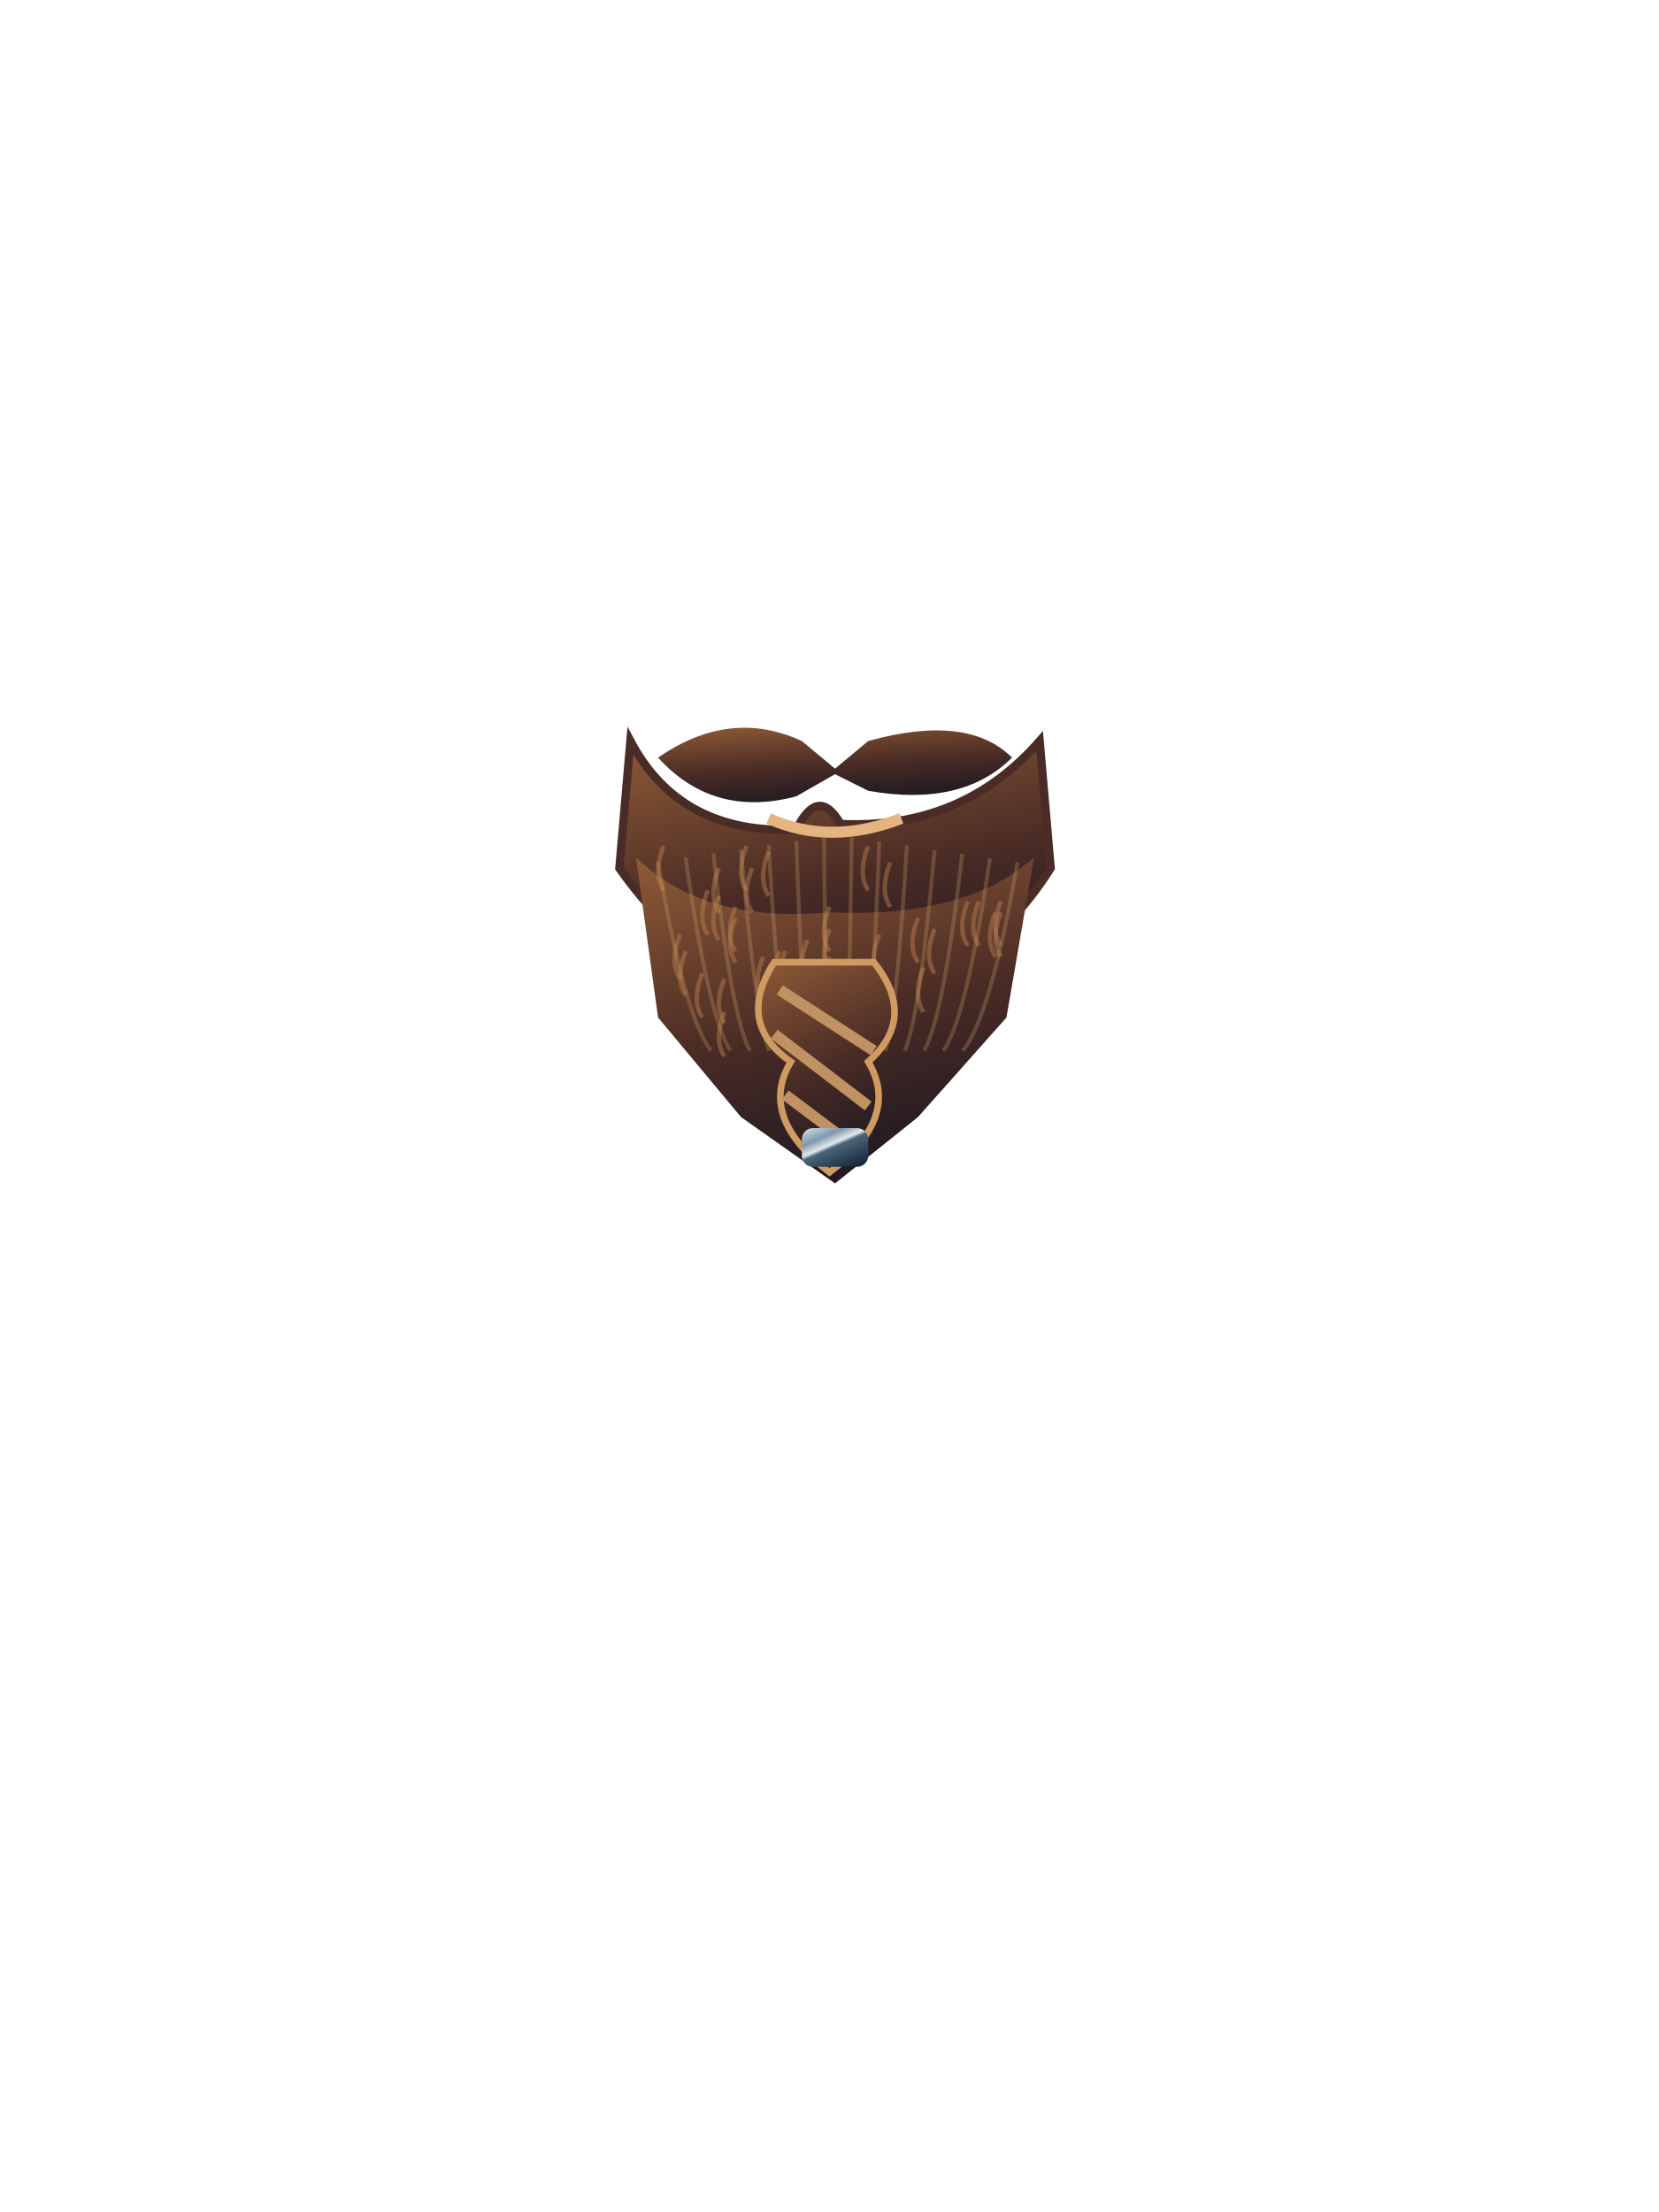
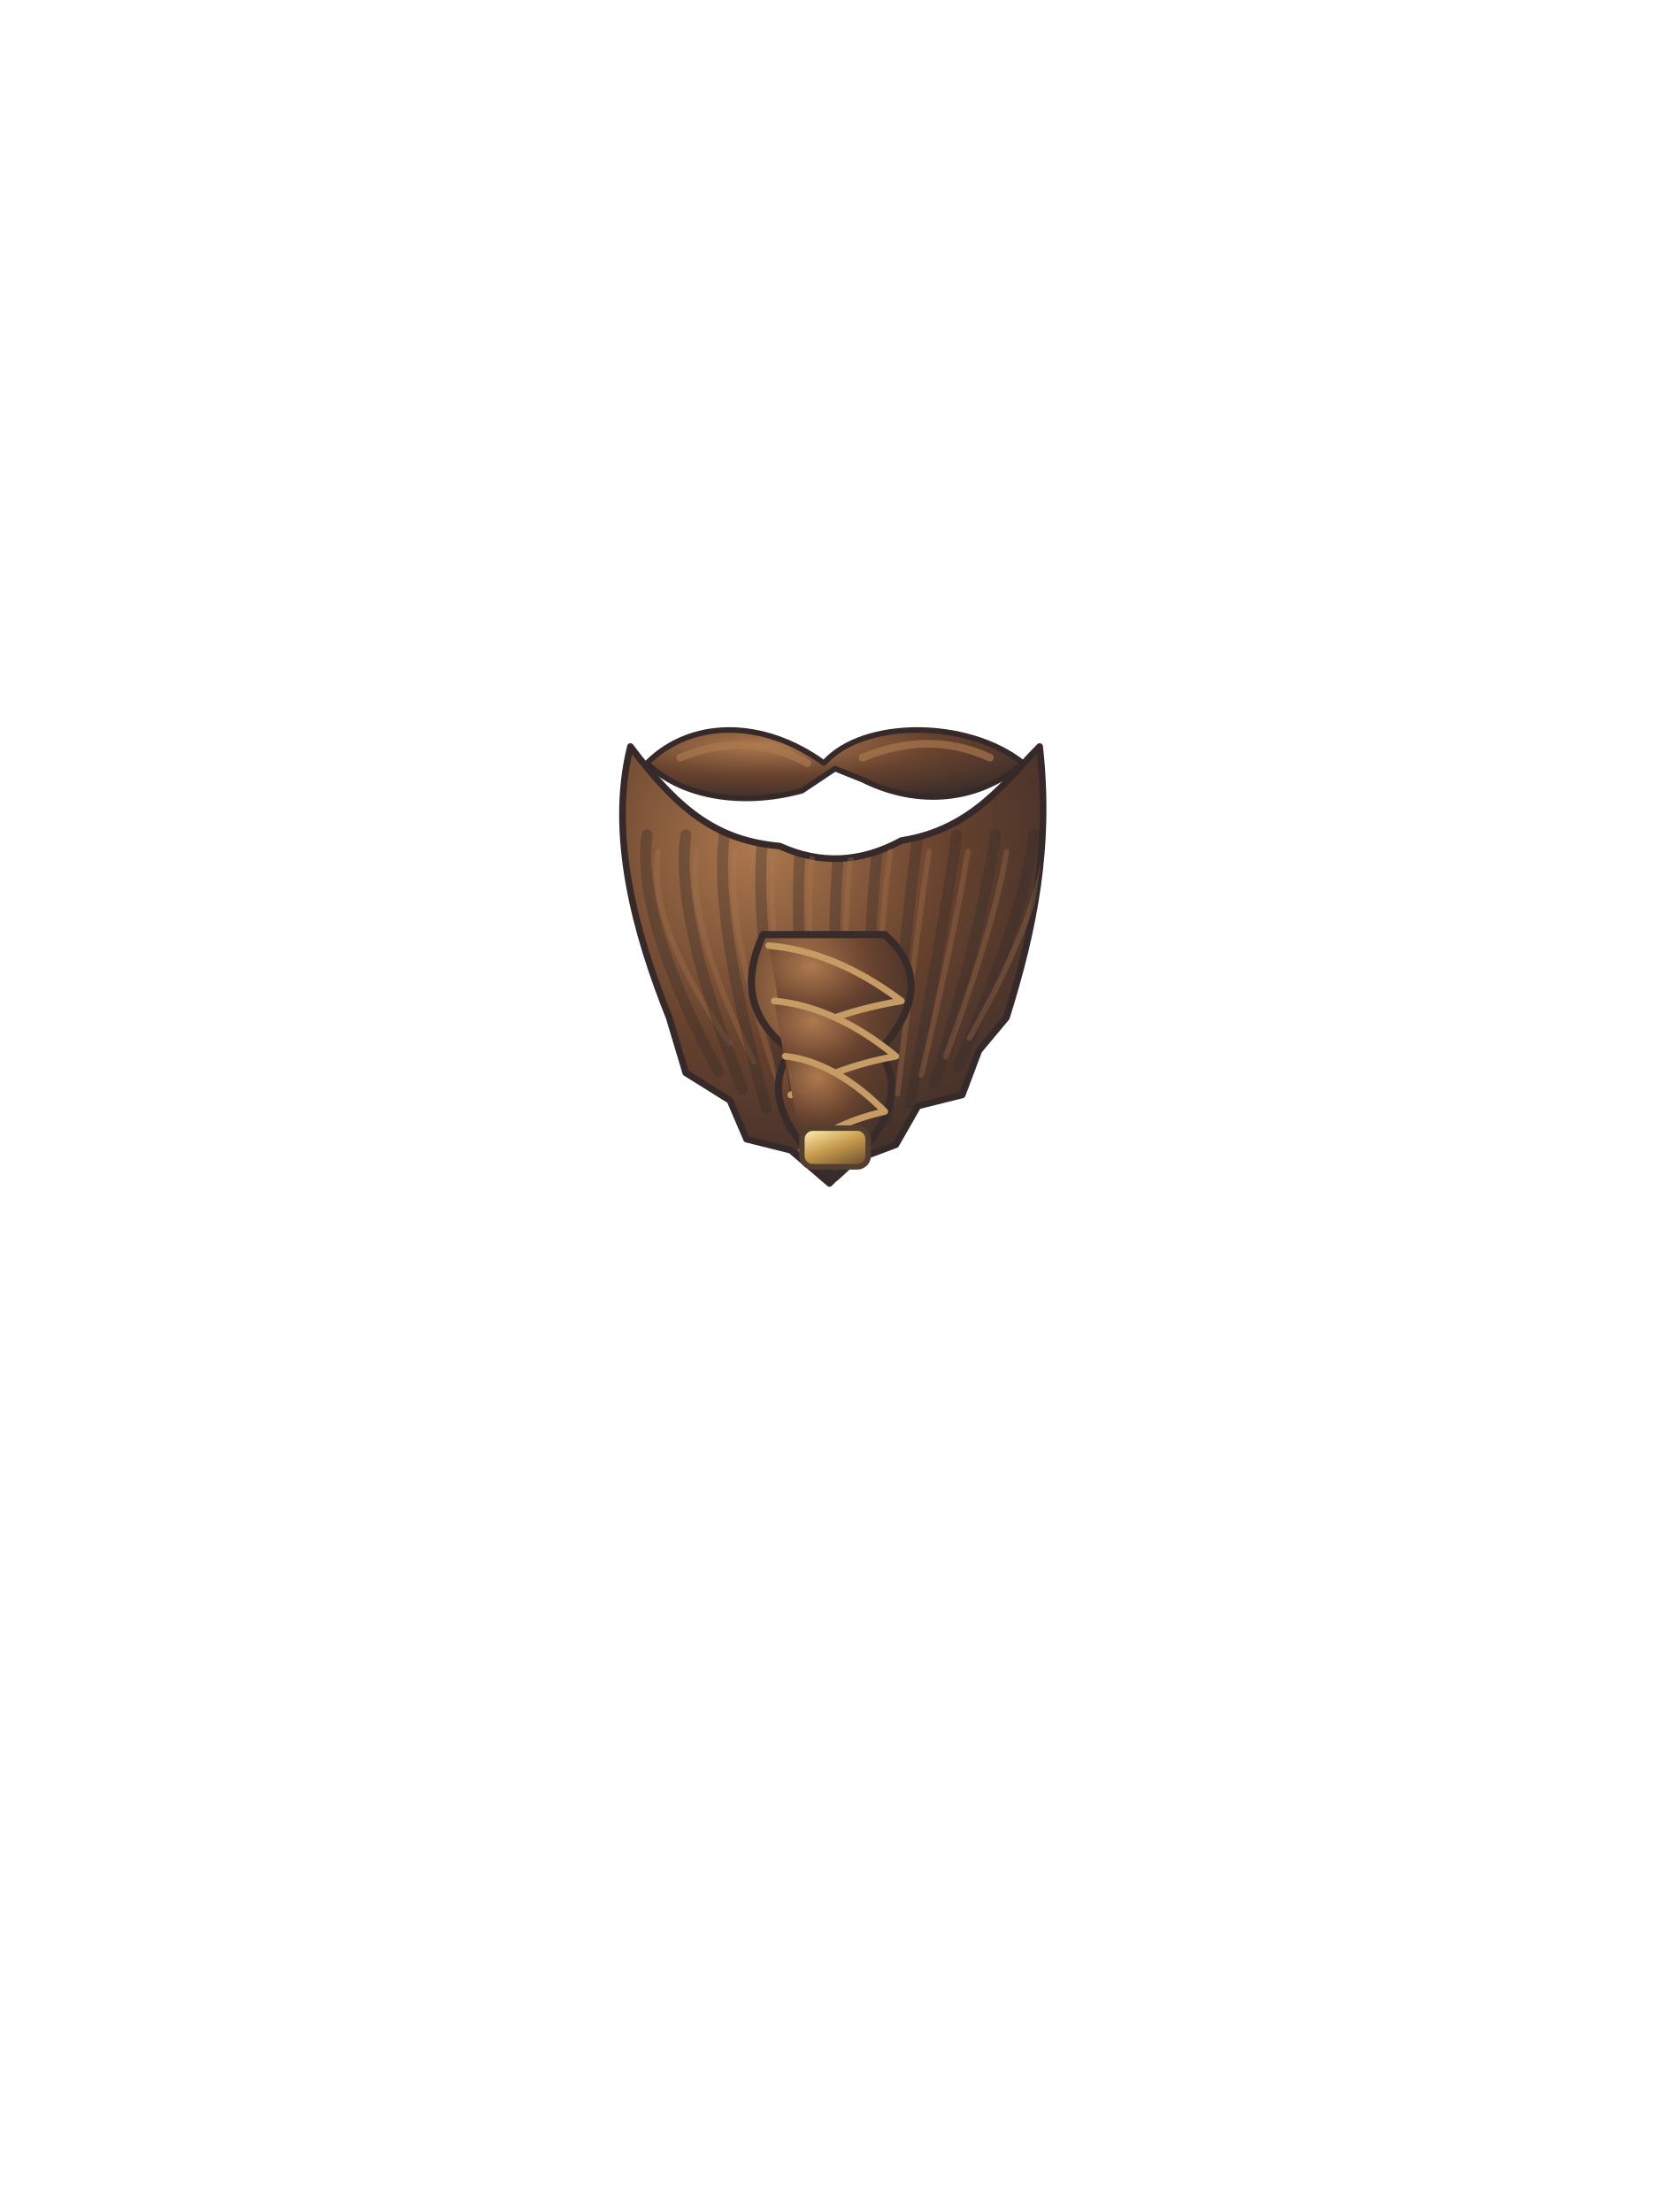
<svg xmlns="http://www.w3.org/2000/svg" viewBox="0 0 300 400">
  <defs>
-     <radialGradient id="skin" cx=".32" cy=".2" r=".85">
-       <stop stop-color="#eac086" />
-       <stop offset=".55" stop-color="#93603e" />
-       <stop offset="1" stop-color="#392b37" />
+     <radialGradient id="beard-volume" cx=".32" cy=".22" r=".9">
+       <stop offset="0.00" stop-color="#ad794e" />
+       <stop offset="0.50" stop-color="#67422e" />
+       <stop offset="1.00" stop-color="#352a29" />
    </radialGradient>
-     <linearGradient id="cloth" x2=".8" y2="1">
-       <stop stop-color="#3d5b75" />
-       <stop offset=".5" stop-color="#253648" />
-       <stop offset="1" stop-color="#101b2d" />
+     <clipPath id="beard-clip">
+       <path d="M114 135C123 147 130 152 141 153Q152 158 163 152C176 150 182 141 188 135C190 153 187 168 182 184L177 190L174 198L166 200L162 207L154 210L150 214L143 208L135 206L132 199L124 194L121 184C115 169 110 151 114 135Z" fill="none" />
+     </clipPath>
+     <linearGradient id="braid-clasp" x1=".15" y1="0" x2=".8" y2="1">
+       <stop offset="0.00" stop-color="#ffebae" />
+       <stop offset="0.50" stop-color="#c69a4c" />
+       <stop offset="1.00" stop-color="#735531" />
    </linearGradient>
-     <linearGradient id="metal" x2=".75" y2="1">
-       <stop stop-color="#dce6e9" />
-       <stop offset=".3" stop-color="#7e98ac" />
-       <stop offset=".48" stop-color="#e1e9eb" />
-       <stop offset=".55" stop-color="#496477" />
-       <stop offset="1" stop-color="#192c40" />
-     </linearGradient>
-     <linearGradient id="trim" x2="1" y2="1">
-       <stop stop-color="#edfcff" />
-       <stop offset=".4" stop-color="#58e4f5" />
-       <stop offset="1" stop-color="#287c9f" />
-     </linearGradient>
-     <linearGradient id="leather" x2=".8" y2="1">
-       <stop stop-color="#c59269" />
-       <stop offset=".5" stop-color="#855339" />
-       <stop offset="1" stop-color="#392722" />
-     </linearGradient>
-     <linearGradient id="hair" x2=".3" y2="1">
-       <stop stop-color="#8f5a36" />
-       <stop offset=".6" stop-color="#492b25" />
-       <stop offset="1" stop-color="#241b22" />
-     </linearGradient>
-     <radialGradient id="lens" cx=".3" cy=".15">
-       <stop stop-color="#84d9ef" />
-       <stop offset=".6" stop-color="#153e64" />
-       <stop offset="1" stop-color="#09182b" />
-     </radialGradient>
  </defs>
-   <path d="M114 134Q123 151 144 150Q148 142 152 149Q174 150 188 134L190 157Q176 179 150 184Q126 177 112 157Z" fill="url(#hair)" stroke="#492c25" stroke-width="1.5" />
-   <path d="M119 137Q132 128 145 134L151 139L157 134Q175 129 183 137Q174 146 157 143L151 140L144 144Q129 148 119 137Z" fill="url(#hair)" />
-   <path d="M139 148Q150 153 163 148" stroke="#e5b480" stroke-width="2" fill="none" />
-   <path d="M115 155Q127 167 150 165Q175 166 187 155L182 184L166 202L151 214L134 202L119 184Z" fill="url(#hair)" />
-   <path d="M159 169q-2 5 0 8" fill="none" stroke="#bc8150" opacity=".45" stroke-width=".8" />
-   <path d="M167 175q-2 5 0 8" fill="none" stroke="#bc8150" opacity=".45" stroke-width=".8" />
-   <path d="M169 168q-2 5 0 8" fill="none" stroke="#bc8150" opacity=".45" stroke-width=".8" />
-   <path d="M161 156q-2 5 0 8" fill="none" stroke="#bc8150" opacity=".45" stroke-width=".8" />
-   <path d="M177 163q-2 5 0 8" fill="none" stroke="#bc8150" opacity=".45" stroke-width=".8" />
-   <path d="M127 176q-2 5 0 8" fill="none" stroke="#bc8150" opacity=".45" stroke-width=".8" />
-   <path d="M150 168q-2 5 0 8" fill="none" stroke="#bc8150" opacity=".45" stroke-width=".8" />
-   <path d="M144 187q-2 5 0 8" fill="none" stroke="#bc8150" opacity=".45" stroke-width=".8" />
-   <path d="M135 153q-2 5 0 8" fill="none" stroke="#bc8150" opacity=".45" stroke-width=".8" />
-   <path d="M166 166q-2 5 0 8" fill="none" stroke="#bc8150" opacity=".45" stroke-width=".8" />
-   <path d="M146 170q-2 5 0 8" fill="none" stroke="#bc8150" opacity=".45" stroke-width=".8" />
-   <path d="M131 177q-2 5 0 8" fill="none" stroke="#bc8150" opacity=".45" stroke-width=".8" />
-   <path d="M130 157q-2 5 0 8" fill="none" stroke="#bc8150" opacity=".45" stroke-width=".8" />
-   <path d="M159 181q-2 5 0 8" fill="none" stroke="#bc8150" opacity=".45" stroke-width=".8" />
-   <path d="M128 161q-2 5 0 8" fill="none" stroke="#bc8150" opacity=".45" stroke-width=".8" />
-   <path d="M120 153q-2 5 0 8" fill="none" stroke="#bc8150" opacity=".45" stroke-width=".8" />
-   <path d="M133 166q-2 5 0 8" fill="none" stroke="#bc8150" opacity=".45" stroke-width=".8" />
-   <path d="M181 163q-2 5 0 8" fill="none" stroke="#bc8150" opacity=".45" stroke-width=".8" />
-   <path d="M175 163q-2 5 0 8" fill="none" stroke="#bc8150" opacity=".45" stroke-width=".8" />
-   <path d="M138 173q-2 5 0 8" fill="none" stroke="#bc8150" opacity=".45" stroke-width=".8" />
-   <path d="M181 165q-2 5 0 8" fill="none" stroke="#bc8150" opacity=".45" stroke-width=".8" />
-   <path d="M154 193q-2 5 0 8" fill="none" stroke="#bc8150" opacity=".45" stroke-width=".8" />
-   <path d="M133 164q-2 5 0 8" fill="none" stroke="#bc8150" opacity=".45" stroke-width=".8" />
-   <path d="M180 165q-2 5 0 8" fill="none" stroke="#bc8150" opacity=".45" stroke-width=".8" />
-   <path d="M139 154q-2 5 0 8" fill="none" stroke="#bc8150" opacity=".45" stroke-width=".8" />
-   <path d="M143 179q-2 5 0 8" fill="none" stroke="#bc8150" opacity=".45" stroke-width=".8" />
-   <path d="M130 162q-2 5 0 8" fill="none" stroke="#bc8150" opacity=".45" stroke-width=".8" />
-   <path d="M136 157q-2 5 0 8" fill="none" stroke="#bc8150" opacity=".45" stroke-width=".8" />
-   <path d="M141 172q-2 5 0 8" fill="none" stroke="#bc8150" opacity=".45" stroke-width=".8" />
-   <path d="M157 153q-2 5 0 8" fill="none" stroke="#bc8150" opacity=".45" stroke-width=".8" />
-   <path d="M158 174q-2 5 0 8" fill="none" stroke="#bc8150" opacity=".45" stroke-width=".8" />
-   <path d="M124 172q-2 5 0 8" fill="none" stroke="#bc8150" opacity=".45" stroke-width=".8" />
-   <path d="M142 172q-2 5 0 8" fill="none" stroke="#bc8150" opacity=".45" stroke-width=".8" />
-   <path d="M150 173q-2 5 0 8" fill="none" stroke="#bc8150" opacity=".45" stroke-width=".8" />
-   <path d="M131 183q-2 5 0 8" fill="none" stroke="#bc8150" opacity=".45" stroke-width=".8" />
-   <path d="M150 164q-2 5 0 8" fill="none" stroke="#bc8150" opacity=".45" stroke-width=".8" />
-   <path d="M123 169q-2 5 0 8" fill="none" stroke="#bc8150" opacity=".45" stroke-width=".8" />
-   <path d="M119 155.8Q123.8 184 128.6 190" fill="none" stroke="#d1a16a" opacity=".28" stroke-width=".7" />
-   <path d="M124 155.1Q128.1 184 132.1 190" fill="none" stroke="#d1a16a" opacity=".28" stroke-width=".7" />
-   <path d="M129 154.3Q132.3 184 135.6 190" fill="none" stroke="#d1a16a" opacity=".28" stroke-width=".7" />
-   <path d="M134 153.6Q136.6 184 139.1 190" fill="none" stroke="#d1a16a" opacity=".28" stroke-width=".7" />
-   <path d="M139 152.8Q140.8 184 142.6 190" fill="none" stroke="#d1a16a" opacity=".28" stroke-width=".7" />
-   <path d="M144 152.1Q145.1 184 146.1 190" fill="none" stroke="#d1a16a" opacity=".28" stroke-width=".7" />
-   <path d="M149 151.3Q149.3 184 149.6 190" fill="none" stroke="#d1a16a" opacity=".28" stroke-width=".7" />
-   <path d="M154 151.4Q153.6 184 153.1 190" fill="none" stroke="#d1a16a" opacity=".28" stroke-width=".7" />
-   <path d="M159 152.2Q157.8 184 156.6 190" fill="none" stroke="#d1a16a" opacity=".28" stroke-width=".7" />
-   <path d="M164 152.9Q162.1 184 160.1 190" fill="none" stroke="#d1a16a" opacity=".28" stroke-width=".7" />
-   <path d="M169 153.7Q166.3 184 163.6 190" fill="none" stroke="#d1a16a" opacity=".28" stroke-width=".7" />
-   <path d="M174 154.4Q170.6 184 167.1 190" fill="none" stroke="#d1a16a" opacity=".28" stroke-width=".7" />
-   <path d="M179 155.2Q174.8 184 170.6 190" fill="none" stroke="#d1a16a" opacity=".28" stroke-width=".7" />
-   <path d="M184 155.9Q179.1 184 174.1 190" fill="none" stroke="#d1a16a" opacity=".28" stroke-width=".7" />
-   <path d="M140 174Q133 185 143 192Q137 202 150 212Q163 202 157 192Q166 184 158 174Z" fill="url(#hair)" stroke="#d09b63" stroke-width="1.2" />
-   <path d="M141 179l17 11m-18-3 17 13m-15-2 12 9" stroke="#c09163" stroke-width="2" />
-   <rect x="145" y="204" width="12" height="7" rx="2" fill="url(#metal)" />
+   <path d="M114 135C123 147 130 152 141 153Q152 158 163 152C176 150 182 141 188 135C190 153 187 168 182 184L177 190L174 198L166 200L162 207L154 210L150 214L143 208L135 206L132 199L124 194L121 184C115 169 110 151 114 135Z" fill="url(#beard-volume)" stroke="#352a29" stroke-width="1.2" stroke-linecap="round" stroke-linejoin="round" />
+   <g clip-path="url(#beard-clip)">
+     <path d="M117 151Q115 166 129.9 193.7" fill="none" stroke="#352a29" stroke-width="2" stroke-linecap="round" stroke-linejoin="round" opacity=".35" />
+     <path d="M119 154Q117 167 131.9 188.7" fill="none" stroke="#ad794e" stroke-width="1" stroke-linecap="round" stroke-linejoin="round" opacity=".3" />
+     <path d="M124 151Q122 166 134.3 197.0" fill="none" stroke="#352a29" stroke-width="2" stroke-linecap="round" stroke-linejoin="round" opacity=".35" />
+     <path d="M126 154Q124 167 136.3 192.0" fill="none" stroke="#ad794e" stroke-width="1" stroke-linecap="round" stroke-linejoin="round" opacity=".3" />
+     <path d="M131 151Q129 166 138.6 200.4" fill="none" stroke="#352a29" stroke-width="2" stroke-linecap="round" stroke-linejoin="round" opacity=".35" />
+     <path d="M133 154Q131 167 140.6 195.4" fill="none" stroke="#ad794e" stroke-width="1" stroke-linecap="round" stroke-linejoin="round" opacity=".3" />
+     <path d="M138 151Q136 166 142.9 203.8" fill="none" stroke="#352a29" stroke-width="2" stroke-linecap="round" stroke-linejoin="round" opacity=".35" />
+     <path d="M140 154Q138 167 144.9 198.8" fill="none" stroke="#ad794e" stroke-width="1" stroke-linecap="round" stroke-linejoin="round" opacity=".3" />
+     <path d="M145 151Q143 166 147.3 207.1" fill="none" stroke="#352a29" stroke-width="2" stroke-linecap="round" stroke-linejoin="round" opacity=".35" />
+     <path d="M147 154Q145 167 149.3 202.1" fill="none" stroke="#ad794e" stroke-width="1" stroke-linecap="round" stroke-linejoin="round" opacity=".3" />
+     <path d="M152 151Q150 166 151.6 209.5" fill="none" stroke="#352a29" stroke-width="2" stroke-linecap="round" stroke-linejoin="round" opacity=".35" />
+     <path d="M154 154Q152 167 153.6 204.5" fill="none" stroke="#ad794e" stroke-width="1" stroke-linecap="round" stroke-linejoin="round" opacity=".3" />
+     <path d="M159 151Q157 166 156.0 206.2" fill="none" stroke="#352a29" stroke-width="2" stroke-linecap="round" stroke-linejoin="round" opacity=".35" />
+     <path d="M161 154Q159 167 158.0 201.2" fill="none" stroke="#ad794e" stroke-width="1" stroke-linecap="round" stroke-linejoin="round" opacity=".3" />
+     <path d="M166 151Q164 166 160.3 202.8" fill="none" stroke="#352a29" stroke-width="2" stroke-linecap="round" stroke-linejoin="round" opacity=".35" />
+     <path d="M168 154Q166 167 162.3 197.8" fill="none" stroke="#ad794e" stroke-width="1" stroke-linecap="round" stroke-linejoin="round" opacity=".3" />
+     <path d="M173 151Q171 166 164.6 199.4" fill="none" stroke="#352a29" stroke-width="2" stroke-linecap="round" stroke-linejoin="round" opacity=".35" />
+     <path d="M175 154Q173 167 166.6 194.4" fill="none" stroke="#ad794e" stroke-width="1" stroke-linecap="round" stroke-linejoin="round" opacity=".3" />
+     <path d="M180 151Q178 166 169.0 196.1" fill="none" stroke="#352a29" stroke-width="2" stroke-linecap="round" stroke-linejoin="round" opacity=".35" />
+     <path d="M182 154Q180 167 171.0 191.1" fill="none" stroke="#ad794e" stroke-width="1" stroke-linecap="round" stroke-linejoin="round" opacity=".3" />
+     <path d="M187 151Q185 166 173.3 192.7" fill="none" stroke="#352a29" stroke-width="2" stroke-linecap="round" stroke-linejoin="round" opacity=".35" />
+     <path d="M189 154Q187 167 175.3 187.7" fill="none" stroke="#ad794e" stroke-width="1" stroke-linecap="round" stroke-linejoin="round" opacity=".3" />
+   </g>
+   <path d="M117 138C125 130 138 130 149 138C156 130 175 130 185 138C177 145 166 146 156 141L151 139L145 143C134 146 123 144 117 138Z" fill="url(#beard-volume)" stroke="#352a29" stroke-width="1" stroke-linecap="round" stroke-linejoin="round" />
+   <path d="M123 137Q135 132 146 138M156 137Q168 132 179 137" fill="none" stroke="#ad794e" stroke-width="1.4" stroke-linecap="round" stroke-linejoin="round" opacity=".65" />
+   <path d="M138 169Q132 182 143 190Q136 200 151 213Q166 200 159 190Q170 178 160 169Z" fill="url(#beard-volume)" stroke="#382b2a" stroke-width="1.3" stroke-linecap="round" stroke-linejoin="round" />
+   <path d="M139 171Q151 172 163 181Q151 183 142 188" fill="url(#beard-volume)" stroke="#c79b64" stroke-width="1.2" stroke-linecap="round" stroke-linejoin="round" />
+   <path d="M140 181Q151 182 162 191Q151 193 143 198" fill="url(#beard-volume)" stroke="#c79b64" stroke-width="1.2" stroke-linecap="round" stroke-linejoin="round" />
+   <path d="M142 191Q151 192 160 201Q151 203 145 208" fill="url(#beard-volume)" stroke="#c79b64" stroke-width="1.2" stroke-linecap="round" stroke-linejoin="round" />
+   <rect x="145" y="204" width="12" height="7" rx="2" fill="url(#braid-clasp)" stroke="#543e2f" />
</svg>
